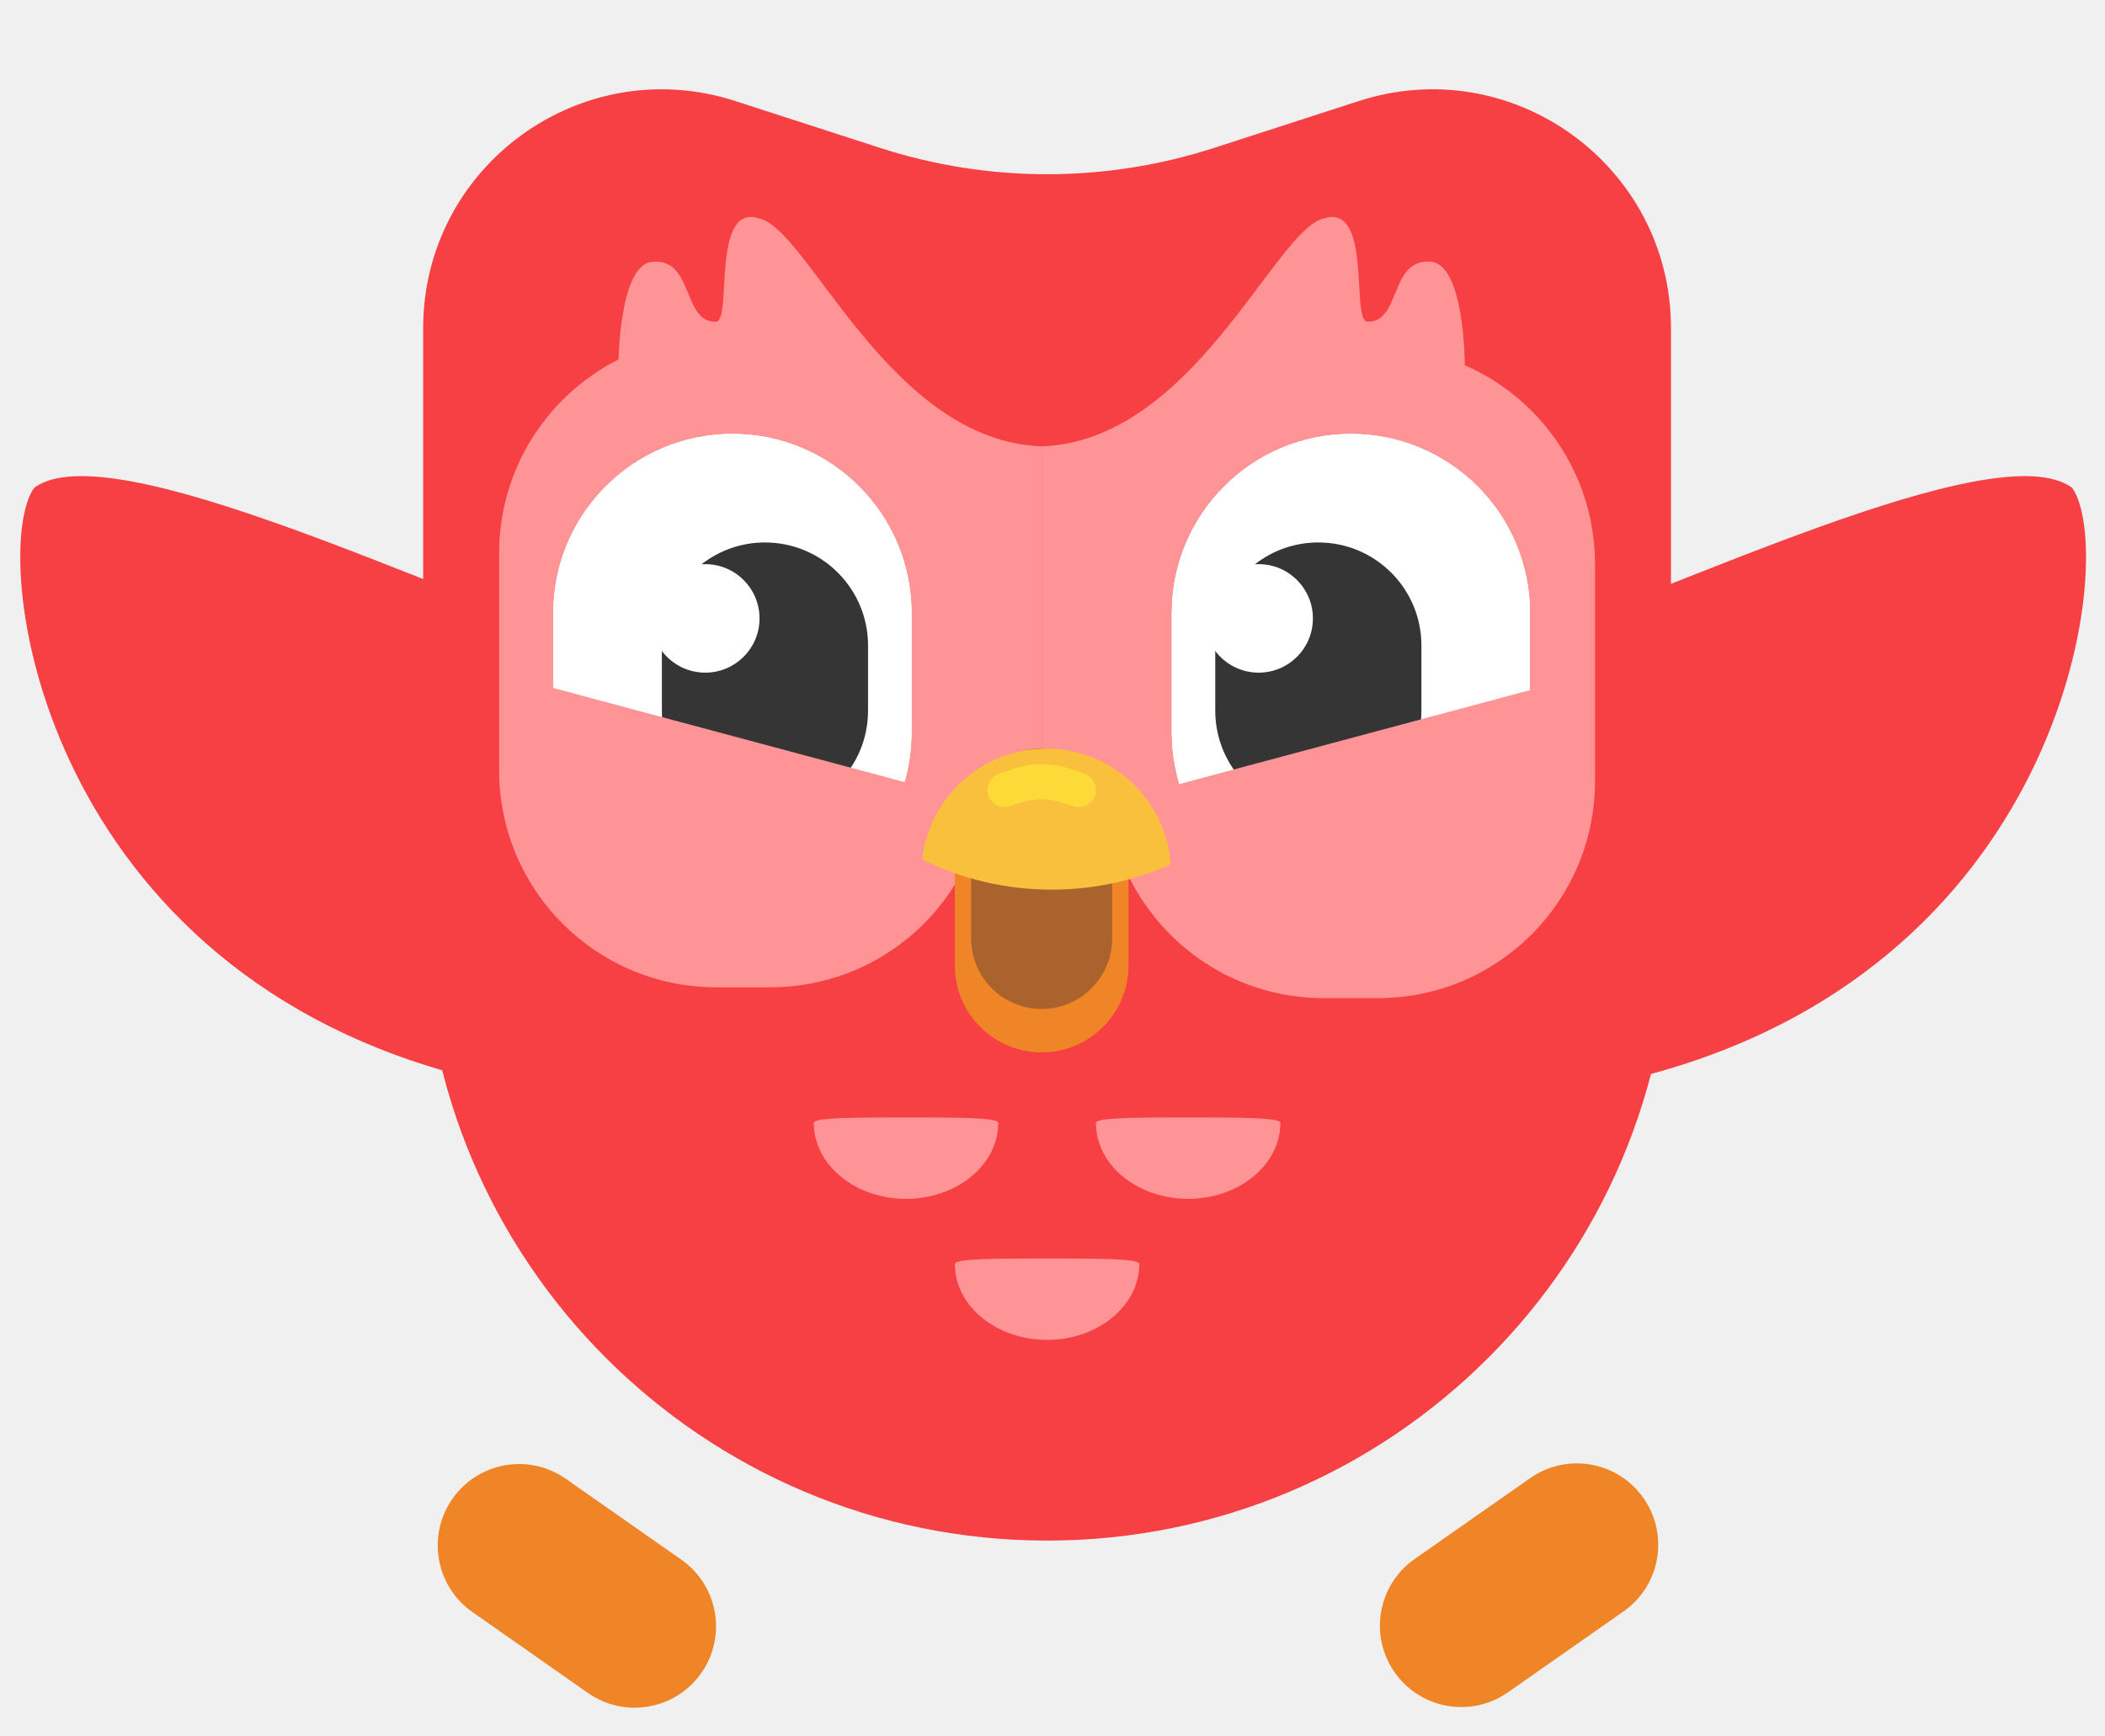
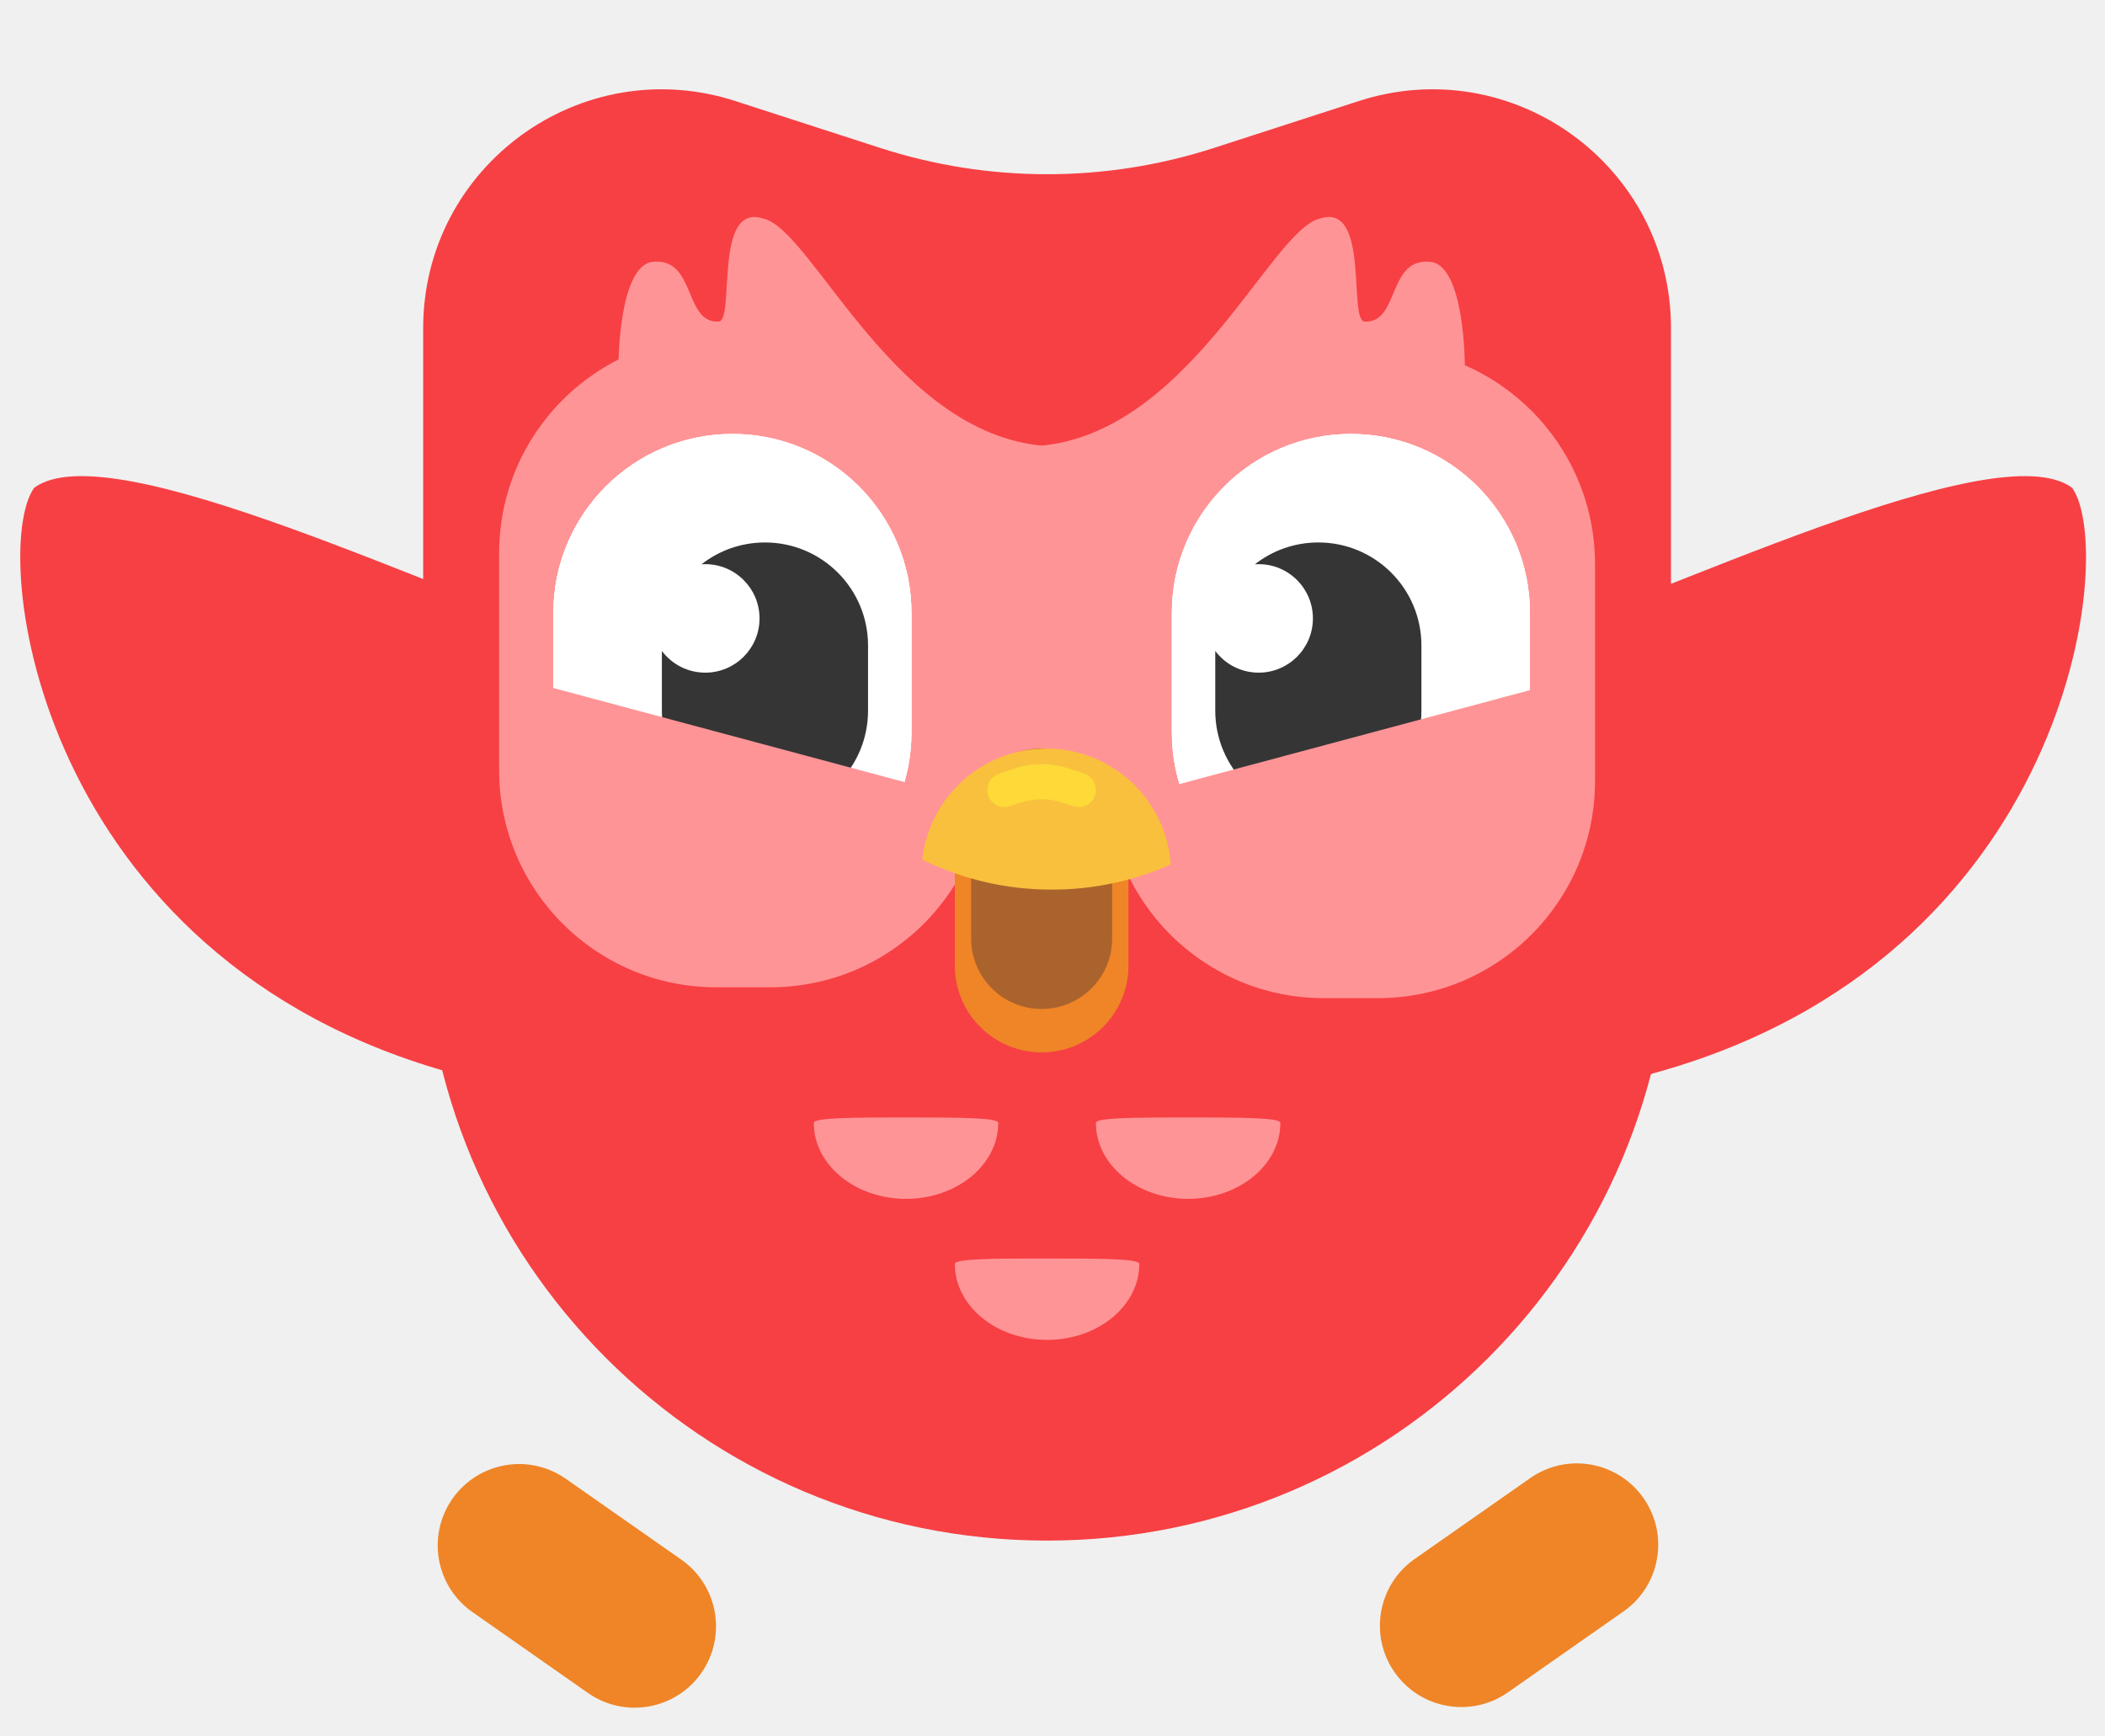
<svg xmlns="http://www.w3.org/2000/svg" width="194" height="160" viewBox="0 0 194 160" fill="none">
  <rect x="46" y="132" width="28" height="15" rx="7.5" transform="rotate(35 46 132)" fill="#EF8527" />
  <rect x="124.23" y="148" width="28" height="15" rx="7.5" transform="rotate(-35 124.23 148)" fill="#EF8527" />
  <circle cx="96.5" cy="84.5" r="57.5" fill="#F74044" />
  <path d="M39 30.246C39 15.31 53.566 4.715 67.776 9.315L81.101 13.629C91.111 16.869 101.889 16.869 111.899 13.629L125.224 9.315C139.434 4.715 154 15.31 154 30.246V84H39V30.246Z" fill="#F74044" />
  <path d="M3.154 44.956C-1 50.678 3.154 88.5 42 99C67.446 96.648 73.541 65.676 56.979 60.206C40.416 54.735 10.199 39.788 3.154 44.956Z" fill="#F74044" />
  <path d="M190.964 44.956C195.118 50.678 190.964 88.5 152.118 99C126.672 96.648 120.577 65.676 137.139 60.206C153.702 54.735 183.919 39.788 190.964 44.956Z" fill="#F74044" />
-   <path d="M60 24.141C57 24.65 57 33.641 57 33.641L79 72.641L96 77.641V41.141C82 40.642 74.5 21.142 70 20.141C65.5 18.642 67.5 29.567 66 29.641C62.825 29.8 64 23.642 60 24.141Z" fill="#FF9496" />
-   <path d="M132 24.141C135 24.65 135 33.641 135 33.641L113 72.641L96 77.641V41.141C110 40.642 117.5 21.142 122 20.141C126.5 18.642 124.5 29.567 126 29.641C129.175 29.8 128 23.642 132 24.141Z" fill="#FF9496" />
+   <path d="M60.077 24.141C57 24.65 57 33.641 57 33.641L79.564 72.641L97 77.641V41.141C82.641 40.642 74.949 21.142 70.333 20.141C65.718 18.642 67.769 29.567 66.231 29.641C62.975 29.8 64.18 23.642 60.077 24.141Z" fill="#FF9496" />
+   <path d="M131.923 24.141C135 24.65 135 33.641 135 33.641L112.436 72.641L95 77.641V41.141C109.359 40.642 117.051 21.142 121.667 20.141C126.282 18.642 124.231 29.567 125.769 29.641C129.025 29.8 127.82 23.642 131.923 24.141Z" fill="#FF9496" />
  <rect x="46" y="31" width="45" height="60" rx="20" fill="#FF9496" />
  <rect x="102" y="32" width="45" height="60" rx="20" fill="#FF9496" />
  <rect x="51" y="40" width="33" height="44" rx="16.5" fill="white" />
  <rect x="51" y="40" width="33" height="44" rx="16.5" fill="white" />
  <rect x="51" y="40" width="33" height="44" rx="16.5" fill="white" />
  <rect x="108" y="40" width="33" height="44" rx="16.5" fill="white" />
  <rect x="108" y="40" width="33" height="44" rx="16.5" fill="white" />
  <rect x="108" y="40" width="33" height="44" rx="16.5" fill="white" />
  <path fill-rule="evenodd" clip-rule="evenodd" d="M64.653 52.012C64.768 52.004 64.883 52 65 52C67.761 52 70 54.239 70 57C70 59.761 67.761 62 65 62C63.364 62 61.912 61.215 61 60.001V65.5C61 70.747 65.253 75 70.5 75C75.747 75 80 70.747 80 65.5V59.5C80 54.253 75.747 50 70.5 50C68.295 50 66.265 50.751 64.653 52.012Z" fill="white" />
  <path fill-rule="evenodd" clip-rule="evenodd" d="M64.653 52.012C64.768 52.004 64.883 52 65 52C67.761 52 70 54.239 70 57C70 59.761 67.761 62 65 62C63.364 62 61.912 61.215 61 60.001V65.5C61 70.747 65.253 75 70.5 75C75.747 75 80 70.747 80 65.5V59.5C80 54.253 75.747 50 70.5 50C68.295 50 66.265 50.751 64.653 52.012Z" fill="white" />
  <path fill-rule="evenodd" clip-rule="evenodd" d="M64.653 52.012C64.768 52.004 64.883 52 65 52C67.761 52 70 54.239 70 57C70 59.761 67.761 62 65 62C63.364 62 61.912 61.215 61 60.001V65.5C61 70.747 65.253 75 70.5 75C75.747 75 80 70.747 80 65.5V59.5C80 54.253 75.747 50 70.5 50C68.295 50 66.265 50.751 64.653 52.012Z" fill="#353535" />
  <path fill-rule="evenodd" clip-rule="evenodd" d="M115.653 52.012C115.768 52.004 115.883 52 116 52C118.761 52 121 54.239 121 57C121 59.761 118.761 62 116 62C114.364 62 112.912 61.215 112 60.001V65.5C112 70.747 116.253 75 121.5 75C126.747 75 131 70.747 131 65.5V59.5C131 54.253 126.747 50 121.5 50C119.295 50 117.265 50.751 115.653 52.012Z" fill="white" />
  <path fill-rule="evenodd" clip-rule="evenodd" d="M115.653 52.012C115.768 52.004 115.883 52 116 52C118.761 52 121 54.239 121 57C121 59.761 118.761 62 116 62C114.364 62 112.912 61.215 112 60.001V65.5C112 70.747 116.253 75 121.5 75C126.747 75 131 70.747 131 65.5V59.5C131 54.253 126.747 50 121.5 50C119.295 50 117.265 50.751 115.653 52.012Z" fill="white" />
  <path fill-rule="evenodd" clip-rule="evenodd" d="M115.653 52.012C115.768 52.004 115.883 52 116 52C118.761 52 121 54.239 121 57C121 59.761 118.761 62 116 62C114.364 62 112.912 61.215 112 60.001V65.5C112 70.747 116.253 75 121.5 75C126.747 75 131 70.747 131 65.5V59.5C131 54.253 126.747 50 121.5 50C119.295 50 117.265 50.751 115.653 52.012Z" fill="#353535" />
  <rect x="88" y="69" width="16" height="28" rx="8" fill="#EF8527" />
  <rect x="89.5" y="69" width="13" height="24" rx="6.5" fill="#AB632D" />
  <path fill-rule="evenodd" clip-rule="evenodd" d="M85 79.228C85.633 73.475 90.509 69 96.43 69C102.505 69 107.48 73.71 107.902 79.678C104.549 81.171 100.837 82 96.93 82C92.647 82 88.598 81.003 85 79.228Z" fill="#F9C03E" />
-   <path d="M91 72.806C91 72.126 91.436 71.522 92.081 71.306L93.47 70.843C95.112 70.296 96.888 70.296 98.53 70.843L99.919 71.306C100.565 71.522 101 72.126 101 72.806V72.806C101 73.885 99.943 74.648 98.919 74.306L97.953 73.984C96.685 73.562 95.315 73.562 94.047 73.984L93.081 74.306C92.057 74.648 91 73.885 91 72.806V72.806Z" fill="#FDDA37" />
+   <path d="M91 72.806C91 72.126 91.436 71.522 92.081 71.306L93.47 70.843C95.112 70.296 96.888 70.296 98.53 70.843L99.919 71.306C100.565 71.522 101 72.126 101 72.806C101 73.885 99.943 74.648 98.919 74.306L97.953 73.984C96.685 73.562 95.315 73.562 94.047 73.984L93.081 74.306C92.057 74.648 91 73.885 91 72.806Z" fill="#FDDA37" />
  <path d="M118 103.5C118 107.366 114.194 110.5 109.5 110.5C104.806 110.5 101 107.366 101 103.5C101 103 104.806 103 109.5 103C114.194 103 118 103 118 103.5Z" fill="#FF9496" />
  <path d="M92 103.5C92 107.366 88.194 110.5 83.5 110.5C78.806 110.5 75 107.366 75 103.5C75 103 78.806 103 83.5 103C88.194 103 92 103 92 103.5Z" fill="#FF9496" />
  <path d="M105 116.5C105 120.366 101.194 123.5 96.5 123.5C91.806 123.5 88 120.366 88 116.5C88 116 91.806 116 96.5 116C101.194 116 105 116 105 116.5Z" fill="#FF9496" />
  <path d="M107.038 72.713L142.777 63.136L145.107 71.83C146.536 77.164 143.37 82.648 138.036 84.077L121.615 88.477C116.28 89.906 110.797 86.74 109.367 81.406L107.038 72.713Z" fill="#FF9496" />
  <path d="M49.956 63.136L85.695 72.713L83.366 81.406C81.936 86.74 76.453 89.906 71.118 88.477L54.697 84.077C49.363 82.648 46.197 77.164 47.626 71.83L49.956 63.136Z" fill="#FF9496" />
</svg>
